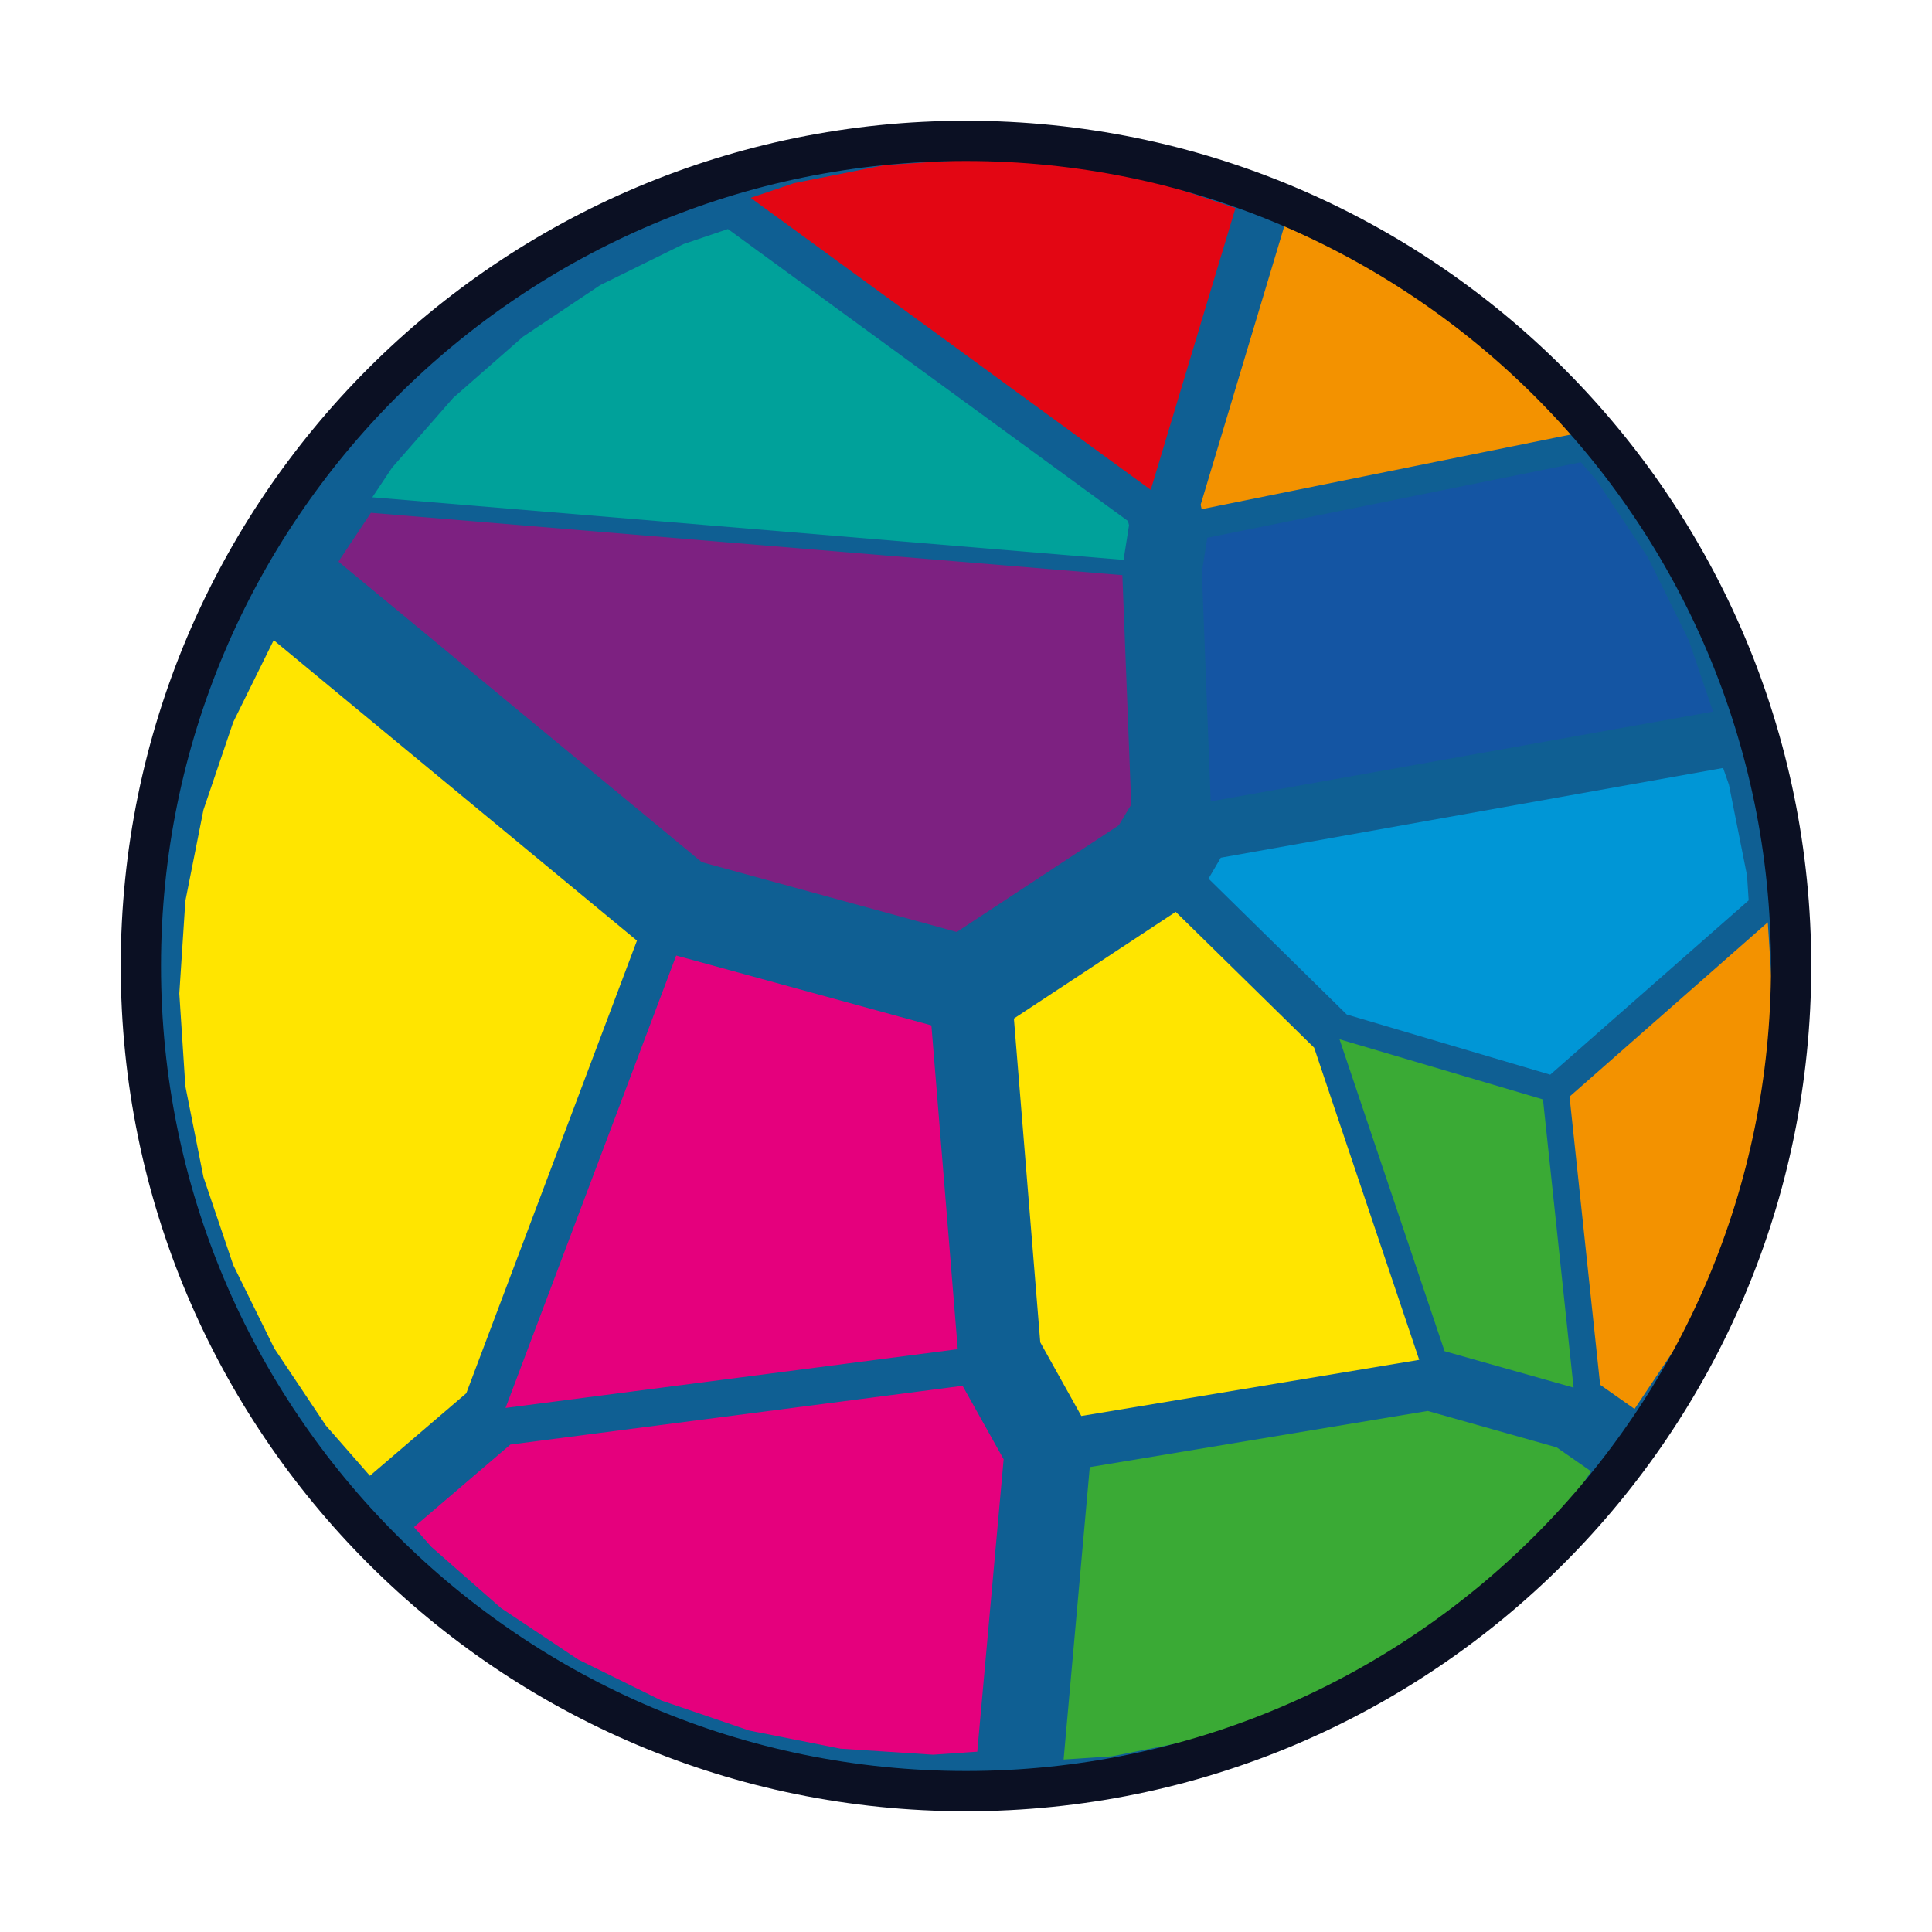
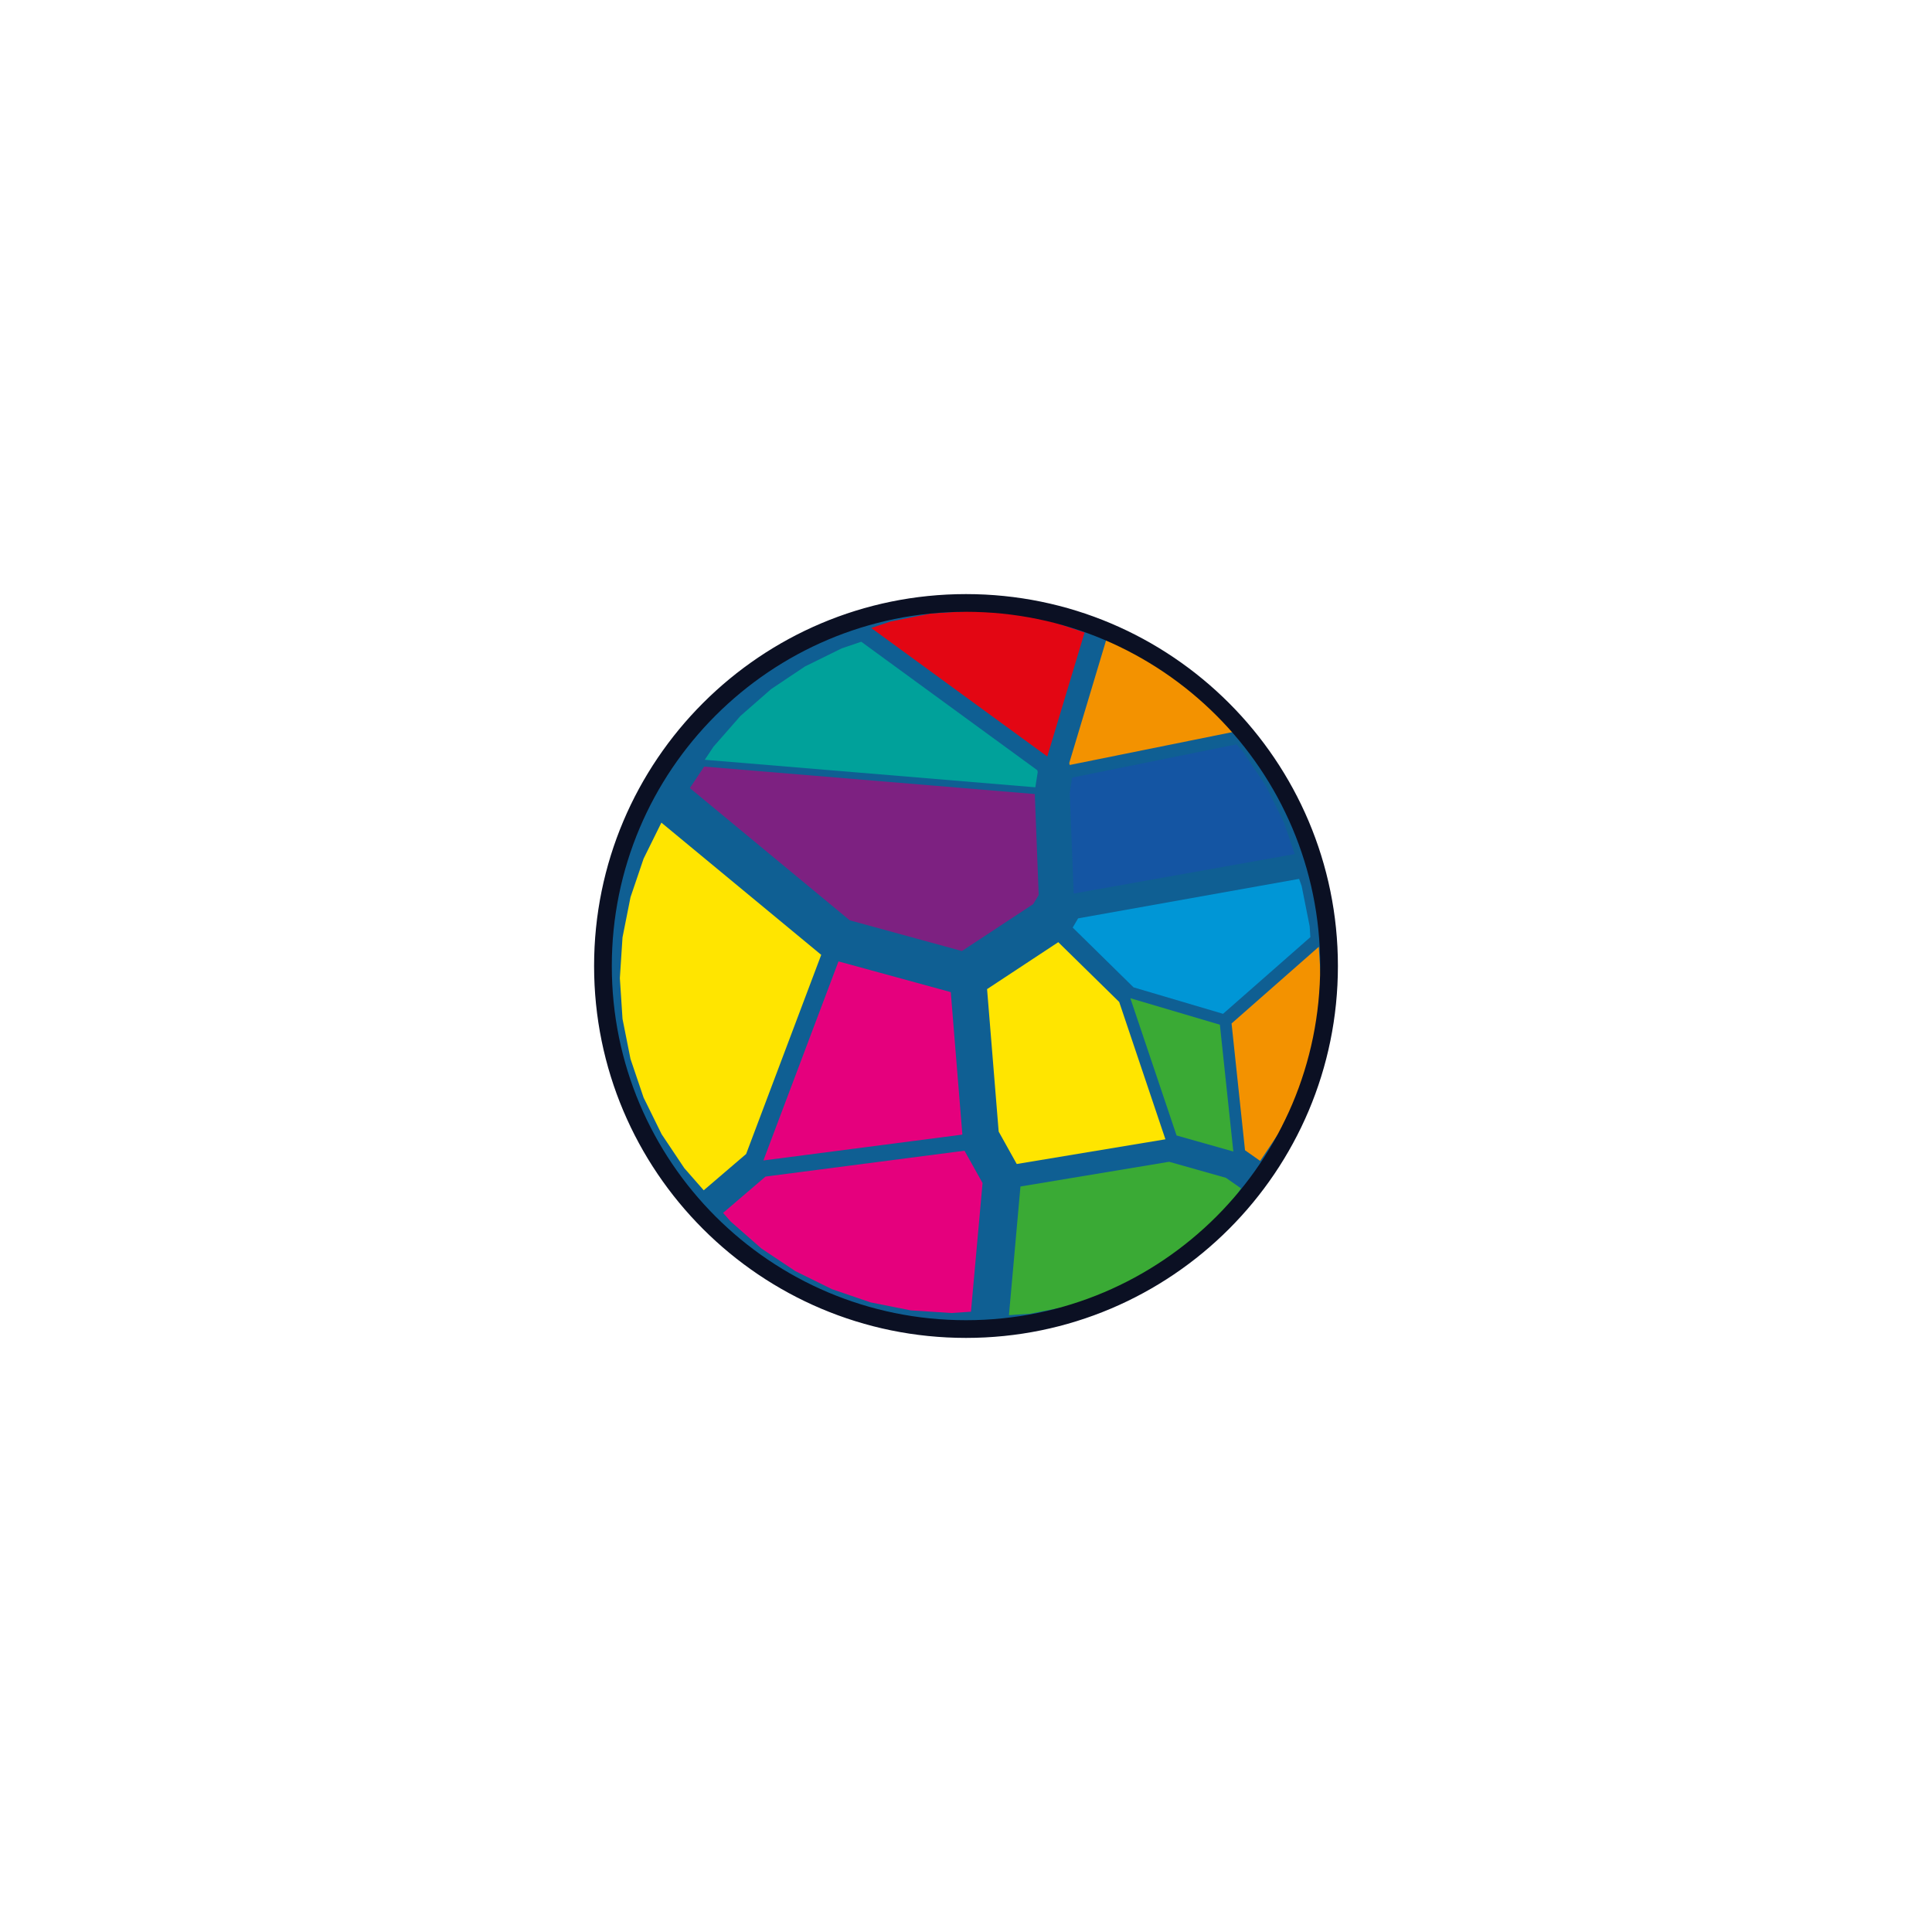
<svg xmlns="http://www.w3.org/2000/svg" viewBox="0 0 96 96" width="96" height="96">
-   <circle cx="48" cy="48" r="41" fill="#0f5f93" />
-   <polygon points="33.6,47.48 46.28,50.95 47.59,67.04 25.12,69.96" fill="#e5007d" />
-   <polygon points="88.06,49.21 87.76,53.81 86.86,58.33 85.38,62.7 83.34,66.84 81.22,70.01 79.51,68.81 77.99,54.49 87.84,45.83" fill="#f39200" />
-   <polygon points="53.73,70.36 51.69,66.7 50.38,50.61 58.42,45.31 65.3,52.06 70.52,67.57" fill="#ffe500" />
-   <polygon points="71.78,67.14 66.56,51.64 76.67,54.63 78.19,68.95" fill="#3aaa35" />
-   <polygon points="18.5,24.71 19.48,23.24 22.52,19.77 25.99,16.73 29.82,14.17 33.96,12.13 36.17,11.38 56.05,25.89 56.1,26.1 55.83,27.82" fill="#00a19a" />
-   <polygon points="85.62,38.16 85.91,38.99 86.81,43.51 86.89,44.74 77.03,53.4 66.92,50.41 60.05,43.66 60.66,42.62" fill="#0096d6" />
-   <polygon points="78.55,22.97 79.32,23.85 81.88,27.69 83.92,31.83 85.12,35.36 60.16,39.82 59.72,28.43 59.99,26.72" fill="#1455a3" />
-   <polygon points="47.54,46.31 34.87,42.84 16.82,27.91 16.86,27.84 18.43,25.48 55.77,28.58 56.21,39.98 55.59,41.01" fill="#7d2181" />
-   <polygon points="37.3,9.83 39.46,9.1 43.98,8.2 48.59,7.9 53.19,8.2 57.71,9.1 61.39,10.34 57.18,24.34" fill="#e30613" />
-   <polygon points="48.56,87.04 46.36,87.19 41.76,86.89 37.23,85.99 32.87,84.5 28.73,82.46 24.89,79.9 21.43,76.86 20.57,75.88 25.36,71.78 47.83,68.86 49.87,72.51" fill="#e5007d" />
-   <polygon points="63.86,11.09 64.55,11.32 68.69,13.36 72.53,15.92 75.99,18.97 78.26,21.55 59.71,25.3 59.66,25.08" fill="#f39200" />
-   <polygon points="18.38,73.33 16.19,70.83 13.63,67 11.59,62.86 10.11,58.49 9.21,53.97 8.91,49.37 9.21,44.77 10.11,40.24 11.59,35.88 13.6,31.81 31.65,46.74 23.17,69.23" fill="#ffe500" />
-   <polygon points="79.06,73.11 78.62,73.78 75.58,77.25 72.11,80.29 68.28,82.85 64.14,84.89 59.77,86.37 55.25,87.27 52.85,87.43 54.15,72.9 70.94,70.11 77.35,71.92" fill="#3aaa35" />
-   <circle cx="48" cy="48" r="41" fill="none" stroke="#0b1023" stroke-width="2" />
+   <g transform="translate(48 48) scale(0.44) translate(-48 -48)">
+     <circle cx="48" cy="48" r="41" fill="#0f5f93" />
+     <polygon points="33.6,47.48 46.28,50.95 47.59,67.04 25.12,69.96" fill="#e5007d" />
+     <polygon points="88.06,49.21 87.76,53.81 86.86,58.33 85.38,62.7 83.34,66.84 81.22,70.01 79.51,68.81 77.99,54.49 87.84,45.83" fill="#f39200" />
+     <polygon points="53.73,70.36 51.69,66.7 50.38,50.61 58.42,45.31 65.3,52.06 70.52,67.57" fill="#ffe500" />
+     <polygon points="71.78,67.14 66.56,51.64 76.67,54.63 78.19,68.95" fill="#3aaa35" />
+     <polygon points="18.5,24.71 19.48,23.24 22.52,19.77 25.99,16.73 29.82,14.17 33.96,12.13 36.17,11.38 56.05,25.89 56.1,26.1 55.83,27.82" fill="#00a19a" />
+     <polygon points="85.62,38.16 85.91,38.99 86.81,43.51 86.89,44.74 77.03,53.4 66.92,50.41 60.05,43.66 60.66,42.62" fill="#0096d6" />
+     <polygon points="78.55,22.97 79.32,23.85 81.88,27.69 83.92,31.83 85.12,35.36 60.16,39.82 59.72,28.43 59.99,26.72" fill="#1455a3" />
+     <polygon points="47.54,46.31 34.87,42.84 16.82,27.91 16.86,27.84 18.43,25.48 55.77,28.58 56.21,39.98 55.59,41.01" fill="#7d2181" />
+     <polygon points="37.3,9.83 39.46,9.1 43.98,8.2 48.59,7.9 53.19,8.2 57.71,9.1 61.39,10.34 57.18,24.34" fill="#e30613" />
+     <polygon points="48.56,87.04 46.36,87.19 41.76,86.89 37.23,85.99 32.87,84.5 28.73,82.46 24.89,79.9 21.43,76.86 20.57,75.88 25.36,71.78 47.83,68.86 49.87,72.51" fill="#e5007d" />
+     <polygon points="63.86,11.09 64.55,11.32 68.69,13.36 72.53,15.92 75.99,18.97 78.26,21.55 59.71,25.3 59.66,25.08" fill="#f39200" />
+     <polygon points="18.38,73.33 16.19,70.83 13.63,67 11.59,62.86 10.11,58.49 9.21,53.97 8.91,49.37 9.21,44.77 10.11,40.24 11.59,35.88 13.6,31.81 31.65,46.74 23.17,69.23" fill="#ffe500" />
+     <polygon points="79.06,73.11 78.62,73.78 75.58,77.25 72.11,80.29 68.28,82.85 64.14,84.89 59.77,86.37 55.25,87.27 52.85,87.43 54.15,72.9 70.94,70.11 77.35,71.92" fill="#3aaa35" />
+     <circle cx="48" cy="48" r="41" fill="none" stroke="#0b1023" stroke-width="2" />
+   </g>
</svg>
